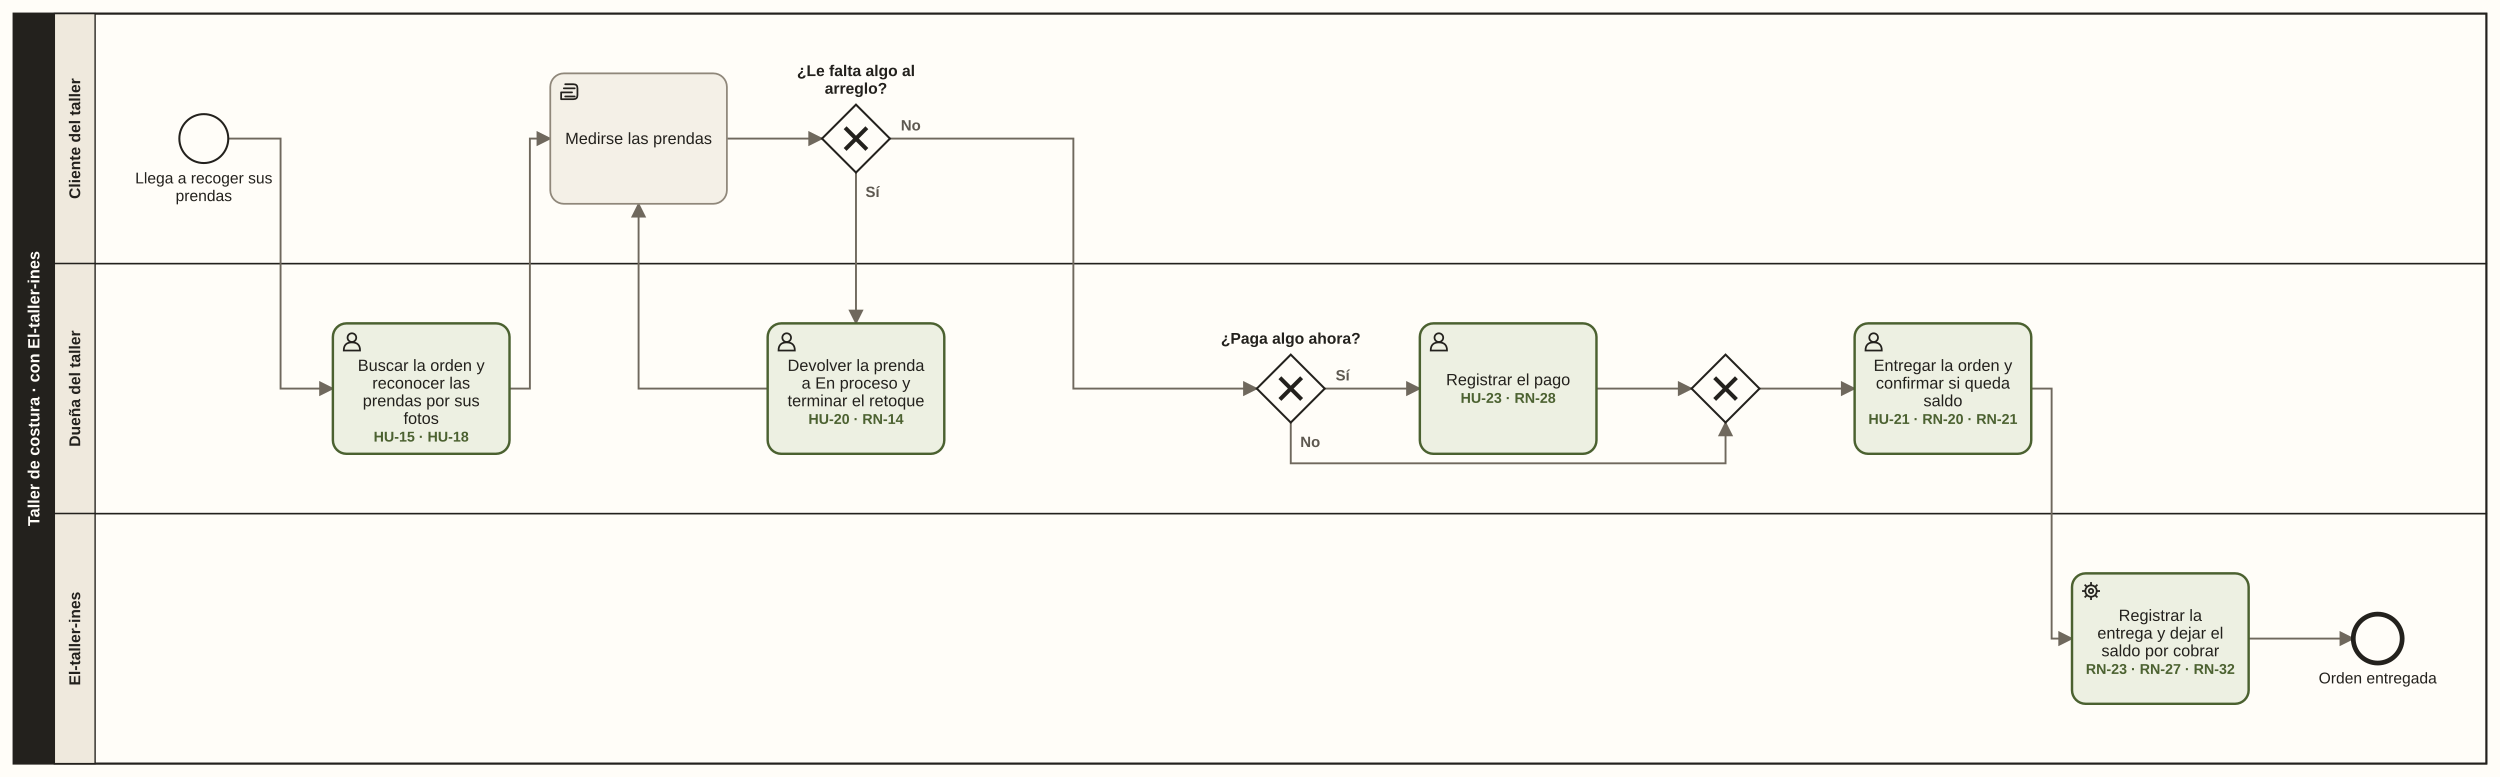
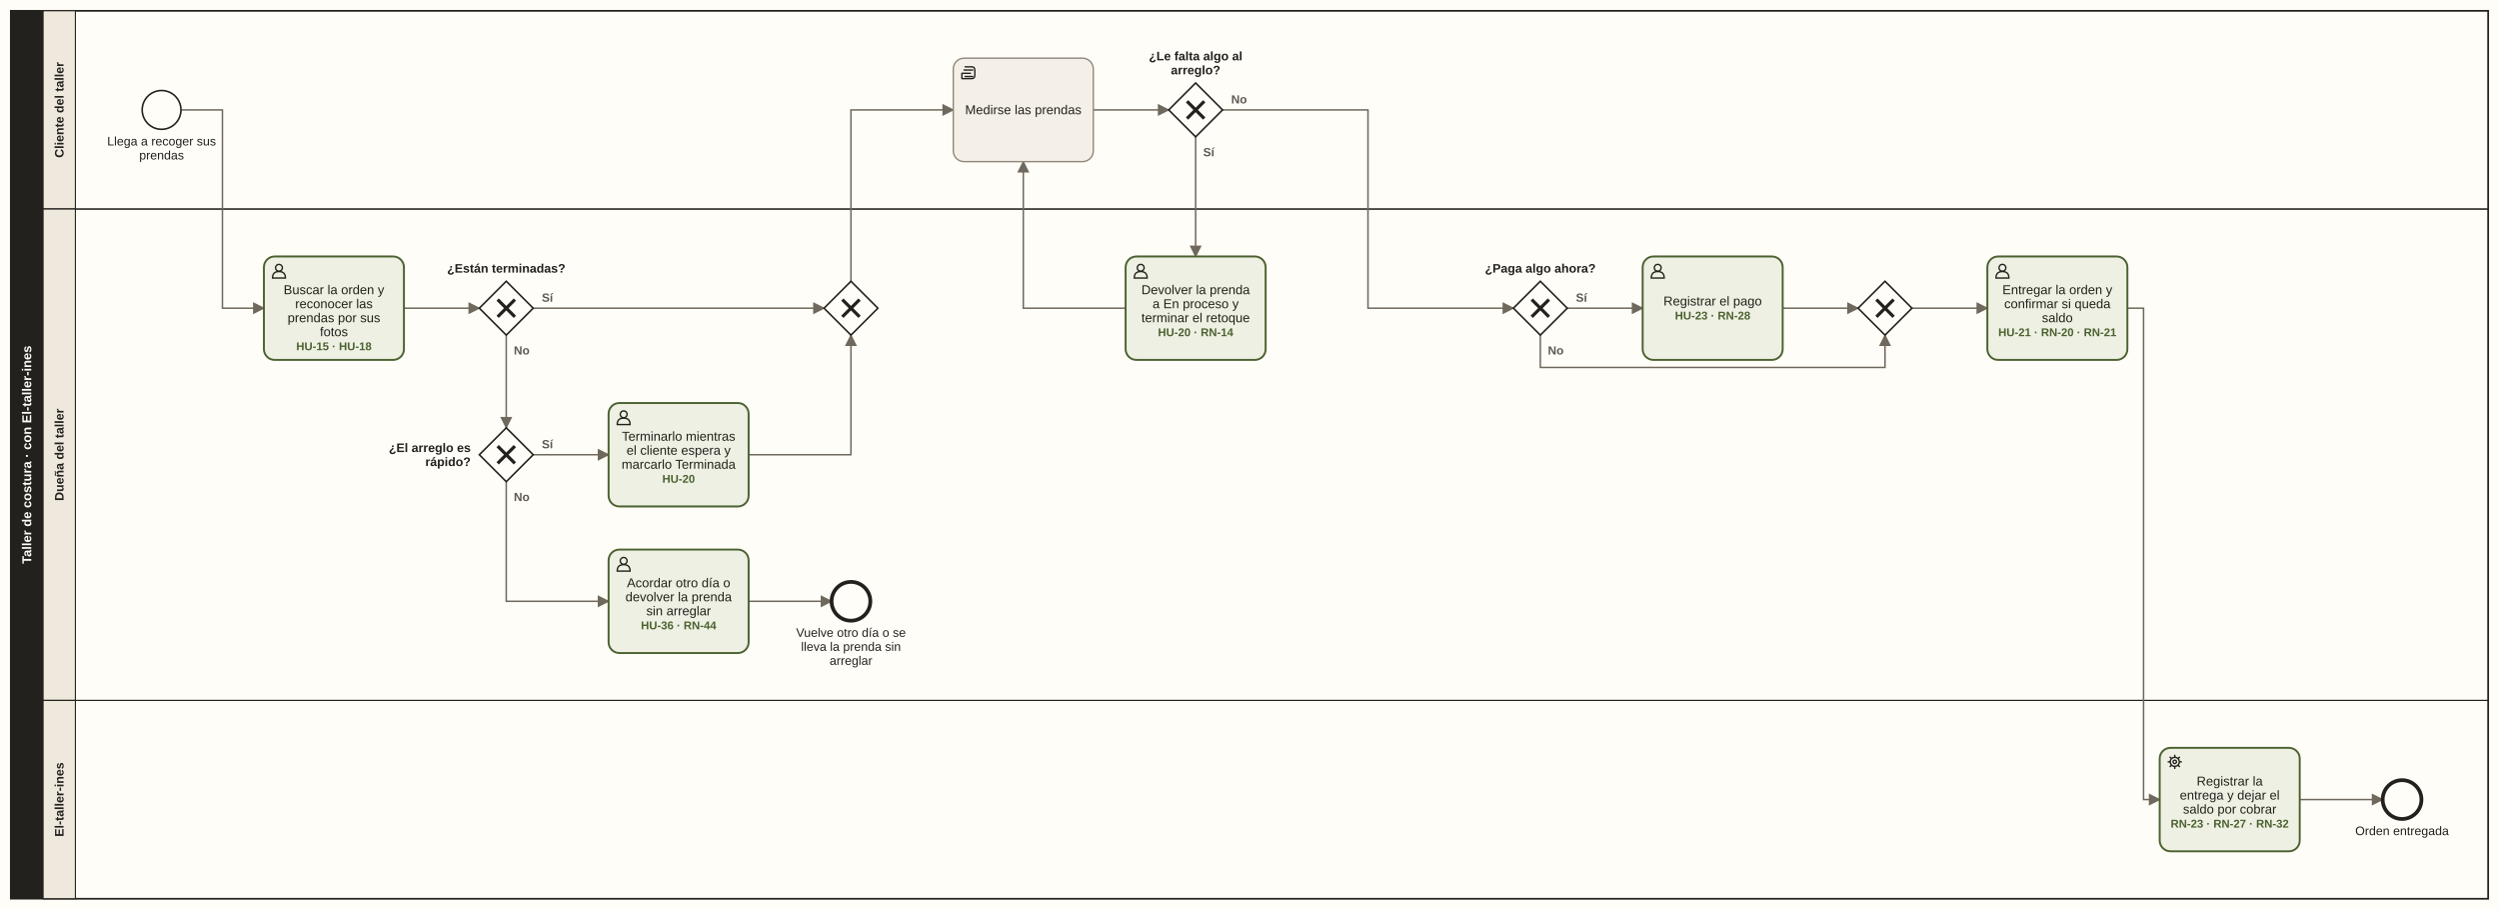
- <svg xmlns="http://www.w3.org/2000/svg" viewBox="0 0 1840 572" width="1840" height="572" font-family="'Source Sans 3', 'Segoe UI', Arial, sans-serif" role="img" aria-label="Taller de costura · con El-taller-ines · Entrega y cobro">
+ <svg xmlns="http://www.w3.org/2000/svg" viewBox="0 0 2320 844" width="2320" height="844" font-family="'Source Sans 3', 'Segoe UI', Arial, sans-serif" role="img" aria-label="Taller de costura · con El-taller-ines · Entrega y cobro">
  <defs>
    <marker id="flecha-propuesto-3-entrega-y-cobro" viewBox="0 0 10 10" refX="9" refY="5" markerWidth="8" markerHeight="8" orient="auto-start-reverse">
      <path d="M0 0 L10 5 L0 10 z" fill="#6f685d" />
    </marker>
  </defs>
-   <rect x="0" y="0" width="1840" height="572" fill="#fffdf8" />
-   <rect x="10" y="10" width="1820" height="552" fill="#fffdf8" stroke="#23211d" stroke-width="1.5" />
-   <rect x="10" y="10" width="30" height="552" fill="#23211d" />
-   <text x="29.0" y="286.0" font-size="12" font-weight="600" fill="#fffdf8" text-anchor="middle" transform="rotate(-90 29.0 286.0)">Taller de costura · con El-taller-ines</text>
-   <rect x="40" y="10" width="1790" height="184" fill="none" stroke="#23211d" stroke-width="1" />
+   <rect x="0" y="0" width="2320" height="844" fill="#fffdf8" />
+   <rect x="10" y="10" width="2300" height="824" fill="#fffdf8" stroke="#23211d" stroke-width="1.5" />
+   <rect x="10" y="10" width="30" height="824" fill="#23211d" />
+   <text x="29.0" y="422.0" font-size="12" font-weight="600" fill="#fffdf8" text-anchor="middle" transform="rotate(-90 29.0 422.0)">Taller de costura · con El-taller-ines</text>
+   <rect x="40" y="10" width="2270" height="184" fill="none" stroke="#23211d" stroke-width="1" />
  <rect x="40" y="10" width="30" height="184" fill="#efe9dd" stroke="#23211d" stroke-width="1" />
  <text x="59.0" y="102.0" font-size="11.5" font-weight="600" fill="#23211d" text-anchor="middle" transform="rotate(-90 59.0 102.0)">Cliente del taller</text>
-   <rect x="40" y="194" width="1790" height="184" fill="none" stroke="#23211d" stroke-width="1" />
-   <rect x="40" y="194" width="30" height="184" fill="#efe9dd" stroke="#23211d" stroke-width="1" />
-   <text x="59.0" y="286.0" font-size="11.5" font-weight="600" fill="#23211d" text-anchor="middle" transform="rotate(-90 59.0 286.0)">Dueña del taller</text>
-   <rect x="40" y="378" width="1790" height="184" fill="none" stroke="#23211d" stroke-width="1" />
-   <rect x="40" y="378" width="30" height="184" fill="#efe9dd" stroke="#23211d" stroke-width="1" />
-   <text x="59.0" y="470.0" font-size="11.5" font-weight="600" fill="#23211d" text-anchor="middle" transform="rotate(-90 59.0 470.0)">El-taller-ines</text>
+   <rect x="40" y="194" width="2270" height="456" fill="none" stroke="#23211d" stroke-width="1" />
+   <rect x="40" y="194" width="30" height="456" fill="#efe9dd" stroke="#23211d" stroke-width="1" />
+   <text x="59.0" y="422.0" font-size="11.5" font-weight="600" fill="#23211d" text-anchor="middle" transform="rotate(-90 59.0 422.0)">Dueña del taller</text>
+   <rect x="40" y="650" width="2270" height="184" fill="none" stroke="#23211d" stroke-width="1" />
+   <rect x="40" y="650" width="30" height="184" fill="#efe9dd" stroke="#23211d" stroke-width="1" />
+   <text x="59.0" y="742.0" font-size="11.5" font-weight="600" fill="#23211d" text-anchor="middle" transform="rotate(-90 59.0 742.0)">El-taller-ines</text>
  <polyline points="168.0,102.0 206.5,102.0 206.5,286.0 245.0,286.0" fill="none" stroke="#6f685d" stroke-width="1.4" marker-end="url(#flecha-propuesto-3-entrega-y-cobro)" />
-   <polyline points="375.0,286.0 390.0,286.0 390.0,102.0 405.0,102.0" fill="none" stroke="#6f685d" stroke-width="1.4" marker-end="url(#flecha-propuesto-3-entrega-y-cobro)" />
-   <polyline points="535.0,102.0 605.0,102.0" fill="none" stroke="#6f685d" stroke-width="1.4" marker-end="url(#flecha-propuesto-3-entrega-y-cobro)" />
-   <polyline points="630.0,127.0 630.0,238.0" fill="none" stroke="#6f685d" stroke-width="1.4" marker-end="url(#flecha-propuesto-3-entrega-y-cobro)" />
-   <text x="637.0" y="145.0" font-size="11" font-weight="600" fill="#5d5850" text-anchor="start">Sí</text>
-   <polyline points="565.0,286.0 470.0,286.0 470.0,150.0" fill="none" stroke="#6f685d" stroke-width="1.4" marker-end="url(#flecha-propuesto-3-entrega-y-cobro)" />
-   <polyline points="655.0,102.0 790.0,102.0 790.0,286.0 925.0,286.0" fill="none" stroke="#6f685d" stroke-width="1.4" marker-end="url(#flecha-propuesto-3-entrega-y-cobro)" />
-   <text x="663.0" y="96.0" font-size="11" font-weight="600" fill="#5d5850" text-anchor="start">No</text>
-   <polyline points="975.0,286.0 1045.0,286.0" fill="none" stroke="#6f685d" stroke-width="1.4" marker-end="url(#flecha-propuesto-3-entrega-y-cobro)" />
-   <text x="983.0" y="280.0" font-size="11" font-weight="600" fill="#5d5850" text-anchor="start">Sí</text>
-   <polyline points="950.0,311.0 950.0,341.0 1270.0,341.0 1270.0,311.0" fill="none" stroke="#6f685d" stroke-width="1.4" marker-end="url(#flecha-propuesto-3-entrega-y-cobro)" />
-   <text x="957.0" y="329.0" font-size="11" font-weight="600" fill="#5d5850" text-anchor="start">No</text>
-   <polyline points="1175.0,286.0 1245.0,286.0" fill="none" stroke="#6f685d" stroke-width="1.4" marker-end="url(#flecha-propuesto-3-entrega-y-cobro)" />
-   <polyline points="1295.0,286.0 1365.0,286.0" fill="none" stroke="#6f685d" stroke-width="1.4" marker-end="url(#flecha-propuesto-3-entrega-y-cobro)" />
-   <polyline points="1495.0,286.0 1510.0,286.0 1510.0,470.0 1525.0,470.0" fill="none" stroke="#6f685d" stroke-width="1.4" marker-end="url(#flecha-propuesto-3-entrega-y-cobro)" />
-   <polyline points="1655.0,470.0 1732.0,470.0" fill="none" stroke="#6f685d" stroke-width="1.4" marker-end="url(#flecha-propuesto-3-entrega-y-cobro)" />
+   <polyline points="375.0,286.0 445.0,286.0" fill="none" stroke="#6f685d" stroke-width="1.4" marker-end="url(#flecha-propuesto-3-entrega-y-cobro)" />
+   <polyline points="495.0,286.0 765.0,286.0" fill="none" stroke="#6f685d" stroke-width="1.4" marker-end="url(#flecha-propuesto-3-entrega-y-cobro)" />
+   <text x="503.0" y="280.0" font-size="11" font-weight="600" fill="#5d5850" text-anchor="start">Sí</text>
+   <polyline points="470.0,311.0 470.0,397.0" fill="none" stroke="#6f685d" stroke-width="1.4" marker-end="url(#flecha-propuesto-3-entrega-y-cobro)" />
+   <text x="477.0" y="329.0" font-size="11" font-weight="600" fill="#5d5850" text-anchor="start">No</text>
+   <polyline points="495.0,422.0 565.0,422.0" fill="none" stroke="#6f685d" stroke-width="1.4" marker-end="url(#flecha-propuesto-3-entrega-y-cobro)" />
+   <text x="503.0" y="416.0" font-size="11" font-weight="600" fill="#5d5850" text-anchor="start">Sí</text>
+   <polyline points="470.0,447.0 470.0,558.0 565.0,558.0" fill="none" stroke="#6f685d" stroke-width="1.4" marker-end="url(#flecha-propuesto-3-entrega-y-cobro)" />
+   <text x="477.0" y="465.0" font-size="11" font-weight="600" fill="#5d5850" text-anchor="start">No</text>
+   <polyline points="695.0,422.0 790.0,422.0 790.0,311.0" fill="none" stroke="#6f685d" stroke-width="1.4" marker-end="url(#flecha-propuesto-3-entrega-y-cobro)" />
+   <polyline points="695.0,558.0 772.0,558.0" fill="none" stroke="#6f685d" stroke-width="1.4" marker-end="url(#flecha-propuesto-3-entrega-y-cobro)" />
+   <polyline points="790.0,261.0 790.0,102.0 885.0,102.0" fill="none" stroke="#6f685d" stroke-width="1.4" marker-end="url(#flecha-propuesto-3-entrega-y-cobro)" />
+   <polyline points="1015.0,102.0 1085.0,102.0" fill="none" stroke="#6f685d" stroke-width="1.4" marker-end="url(#flecha-propuesto-3-entrega-y-cobro)" />
+   <polyline points="1110.0,127.0 1110.0,238.0" fill="none" stroke="#6f685d" stroke-width="1.4" marker-end="url(#flecha-propuesto-3-entrega-y-cobro)" />
+   <text x="1117.0" y="145.0" font-size="11" font-weight="600" fill="#5d5850" text-anchor="start">Sí</text>
+   <polyline points="1045.0,286.0 950.0,286.0 950.0,150.0" fill="none" stroke="#6f685d" stroke-width="1.4" marker-end="url(#flecha-propuesto-3-entrega-y-cobro)" />
+   <polyline points="1135.0,102.0 1270.0,102.0 1270.0,286.0 1405.0,286.0" fill="none" stroke="#6f685d" stroke-width="1.4" marker-end="url(#flecha-propuesto-3-entrega-y-cobro)" />
+   <text x="1143.0" y="96.0" font-size="11" font-weight="600" fill="#5d5850" text-anchor="start">No</text>
+   <polyline points="1455.0,286.0 1525.0,286.0" fill="none" stroke="#6f685d" stroke-width="1.4" marker-end="url(#flecha-propuesto-3-entrega-y-cobro)" />
+   <text x="1463.0" y="280.0" font-size="11" font-weight="600" fill="#5d5850" text-anchor="start">Sí</text>
+   <polyline points="1430.0,311.0 1430.0,341.0 1750.0,341.0 1750.0,311.0" fill="none" stroke="#6f685d" stroke-width="1.4" marker-end="url(#flecha-propuesto-3-entrega-y-cobro)" />
+   <text x="1437.0" y="329.0" font-size="11" font-weight="600" fill="#5d5850" text-anchor="start">No</text>
+   <polyline points="1655.0,286.0 1725.0,286.0" fill="none" stroke="#6f685d" stroke-width="1.4" marker-end="url(#flecha-propuesto-3-entrega-y-cobro)" />
+   <polyline points="1775.0,286.0 1845.0,286.0" fill="none" stroke="#6f685d" stroke-width="1.4" marker-end="url(#flecha-propuesto-3-entrega-y-cobro)" />
+   <polyline points="1975.0,286.0 1990.0,286.0 1990.0,742.0 2005.0,742.0" fill="none" stroke="#6f685d" stroke-width="1.4" marker-end="url(#flecha-propuesto-3-entrega-y-cobro)" />
+   <polyline points="2135.0,742.0 2212.0,742.0" fill="none" stroke="#6f685d" stroke-width="1.4" marker-end="url(#flecha-propuesto-3-entrega-y-cobro)" />
  <circle cx="150.0" cy="102.0" r="18.0" fill="#fffdf8" stroke="#23211d" stroke-width="1.5" />
  <text x="150.0" y="135.0" font-size="11.5" font-weight="400" fill="#23211d" text-anchor="middle">Llega a recoger sus</text>
  <text x="150.0" y="148.0" font-size="11.5" font-weight="400" fill="#23211d" text-anchor="middle">prendas</text>
  <rect x="245.0" y="238.0" width="130" height="96" rx="10" fill="#edf0e2" stroke="#4b6130" stroke-width="1.8" />
  <circle cx="259.0" cy="248.5" r="3.2" stroke="#23211d" stroke-width="1.3" fill="none" />
  <path d="M253.0 258.0 q0 -6 6 -6 q6 0 6 6 z" stroke="#23211d" stroke-width="1.3" fill="none" />
  <text x="310.0" y="273.0" font-size="12" font-weight="400" fill="#23211d" text-anchor="middle">Buscar la orden y</text>
  <text x="310.0" y="286.0" font-size="12" font-weight="400" fill="#23211d" text-anchor="middle">reconocer las</text>
  <text x="310.0" y="299.0" font-size="12" font-weight="400" fill="#23211d" text-anchor="middle">prendas por sus</text>
  <text x="310.0" y="312.0" font-size="12" font-weight="400" fill="#23211d" text-anchor="middle">fotos</text>
  <text x="310.0" y="325.0" font-size="10.5" font-weight="700" fill="#4b6130" text-anchor="middle">HU-15 · HU-18</text>
-   <rect x="405.0" y="54.0" width="130" height="96" rx="10" fill="#f4f0e7" stroke="#8f877a" stroke-width="1.3" />
-   <path d="M413.0 68.0 h8 M415.0 65.0 h8 M416.0 71.0 h7 M413.0 68.0 v5 h9 q3 0 3 -3 v-5 q0 -3 -3 -3 h-6" stroke="#23211d" stroke-width="1.3" fill="none" stroke-linecap="round" stroke-linejoin="round" />
-   <text x="470.0" y="106.0" font-size="12" font-weight="400" fill="#23211d" text-anchor="middle">Medirse las prendas</text>
-   <path d="M630.0 77.0 L655.0 102.0 L630.0 127.0 L605.0 102.0 z" fill="#fffdf8" stroke="#23211d" stroke-width="1.5" />
-   <path d="M622.0 94.0 L638.0 110.0 M638.0 94.0 L622.0 110.0" stroke="#23211d" stroke-width="3" />
-   <text x="630.0" y="56.0" font-size="11.5" font-weight="600" fill="#23211d" text-anchor="middle">¿Le falta algo al</text>
-   <text x="630.0" y="69.0" font-size="11.5" font-weight="600" fill="#23211d" text-anchor="middle">arreglo?</text>
-   <rect x="565.0" y="238.0" width="130" height="96" rx="10" fill="#edf0e2" stroke="#4b6130" stroke-width="1.8" />
-   <circle cx="579.0" cy="248.5" r="3.2" stroke="#23211d" stroke-width="1.3" fill="none" />
-   <path d="M573.0 258.0 q0 -6 6 -6 q6 0 6 6 z" stroke="#23211d" stroke-width="1.3" fill="none" />
-   <text x="630.0" y="273.0" font-size="12" font-weight="400" fill="#23211d" text-anchor="middle">Devolver la prenda</text>
-   <text x="630.0" y="286.0" font-size="12" font-weight="400" fill="#23211d" text-anchor="middle">a En proceso y</text>
-   <text x="630.0" y="299.0" font-size="12" font-weight="400" fill="#23211d" text-anchor="middle">terminar el retoque</text>
-   <text x="630.0" y="312.0" font-size="10.5" font-weight="700" fill="#4b6130" text-anchor="middle">HU-20 · RN-14</text>
-   <path d="M950.0 261.0 L975.0 286.0 L950.0 311.0 L925.0 286.0 z" fill="#fffdf8" stroke="#23211d" stroke-width="1.5" />
-   <path d="M942.0 278.0 L958.0 294.0 M958.0 278.0 L942.0 294.0" stroke="#23211d" stroke-width="3" />
-   <text x="950.0" y="253.0" font-size="11.5" font-weight="600" fill="#23211d" text-anchor="middle">¿Paga algo ahora?</text>
+   <path d="M470.0 261.0 L495.0 286.0 L470.0 311.0 L445.0 286.0 z" fill="#fffdf8" stroke="#23211d" stroke-width="1.5" />
+   <path d="M462.0 278.0 L478.0 294.0 M478.0 278.0 L462.0 294.0" stroke="#23211d" stroke-width="3" />
+   <text x="470.0" y="253.0" font-size="11.5" font-weight="600" fill="#23211d" text-anchor="middle">¿Están terminadas?</text>
+   <path d="M470.0 397.0 L495.0 422.0 L470.0 447.0 L445.0 422.0 z" fill="#fffdf8" stroke="#23211d" stroke-width="1.5" />
+   <path d="M462.0 414.0 L478.0 430.0 M478.0 414.0 L462.0 430.0" stroke="#23211d" stroke-width="3" />
+   <text x="437.0" y="419.5" font-size="11.5" font-weight="600" fill="#23211d" text-anchor="end">¿El arreglo es</text>
+   <text x="437.0" y="432.5" font-size="11.5" font-weight="600" fill="#23211d" text-anchor="end">rápido?</text>
+   <rect x="565.0" y="374.0" width="130" height="96" rx="10" fill="#edf0e2" stroke="#4b6130" stroke-width="1.8" />
+   <circle cx="579.0" cy="384.5" r="3.2" stroke="#23211d" stroke-width="1.3" fill="none" />
+   <path d="M573.0 394.0 q0 -6 6 -6 q6 0 6 6 z" stroke="#23211d" stroke-width="1.3" fill="none" />
+   <text x="630.0" y="409.0" font-size="12" font-weight="400" fill="#23211d" text-anchor="middle">Terminarlo mientras</text>
+   <text x="630.0" y="422.0" font-size="12" font-weight="400" fill="#23211d" text-anchor="middle">el cliente espera y</text>
+   <text x="630.0" y="435.0" font-size="12" font-weight="400" fill="#23211d" text-anchor="middle">marcarlo Terminada</text>
+   <text x="630.0" y="448.0" font-size="10.5" font-weight="700" fill="#4b6130" text-anchor="middle">HU-20</text>
+   <rect x="565.0" y="510.0" width="130" height="96" rx="10" fill="#edf0e2" stroke="#4b6130" stroke-width="1.8" />
+   <circle cx="579.0" cy="520.5" r="3.2" stroke="#23211d" stroke-width="1.3" fill="none" />
+   <path d="M573.0 530.0 q0 -6 6 -6 q6 0 6 6 z" stroke="#23211d" stroke-width="1.3" fill="none" />
+   <text x="630.0" y="545.0" font-size="12" font-weight="400" fill="#23211d" text-anchor="middle">Acordar otro día o</text>
+   <text x="630.0" y="558.0" font-size="12" font-weight="400" fill="#23211d" text-anchor="middle">devolver la prenda</text>
+   <text x="630.0" y="571.0" font-size="12" font-weight="400" fill="#23211d" text-anchor="middle">sin arreglar</text>
+   <text x="630.0" y="584.0" font-size="10.5" font-weight="700" fill="#4b6130" text-anchor="middle">HU-36 · RN-44</text>
+   <circle cx="790.0" cy="558.0" r="18.0" fill="#fffdf8" stroke="#23211d" stroke-width="3.5" />
+   <text x="790.0" y="591.0" font-size="11.5" font-weight="400" fill="#23211d" text-anchor="middle">Vuelve otro día o se</text>
+   <text x="790.0" y="604.0" font-size="11.5" font-weight="400" fill="#23211d" text-anchor="middle">lleva la prenda sin</text>
+   <text x="790.0" y="617.0" font-size="11.5" font-weight="400" fill="#23211d" text-anchor="middle">arreglar</text>
+   <path d="M790.0 261.0 L815.0 286.0 L790.0 311.0 L765.0 286.0 z" fill="#fffdf8" stroke="#23211d" stroke-width="1.5" />
+   <path d="M782.0 278.0 L798.0 294.0 M798.0 278.0 L782.0 294.0" stroke="#23211d" stroke-width="3" />
+   <rect x="885.0" y="54.0" width="130" height="96" rx="10" fill="#f4f0e7" stroke="#8f877a" stroke-width="1.3" />
+   <path d="M893.0 68.0 h8 M895.0 65.0 h8 M896.0 71.0 h7 M893.0 68.0 v5 h9 q3 0 3 -3 v-5 q0 -3 -3 -3 h-6" stroke="#23211d" stroke-width="1.3" fill="none" stroke-linecap="round" stroke-linejoin="round" />
+   <text x="950.0" y="106.0" font-size="12" font-weight="400" fill="#23211d" text-anchor="middle">Medirse las prendas</text>
+   <path d="M1110.0 77.0 L1135.0 102.0 L1110.0 127.0 L1085.0 102.0 z" fill="#fffdf8" stroke="#23211d" stroke-width="1.5" />
+   <path d="M1102.0 94.0 L1118.0 110.0 M1118.0 94.0 L1102.0 110.0" stroke="#23211d" stroke-width="3" />
+   <text x="1110.0" y="56.0" font-size="11.5" font-weight="600" fill="#23211d" text-anchor="middle">¿Le falta algo al</text>
+   <text x="1110.0" y="69.0" font-size="11.5" font-weight="600" fill="#23211d" text-anchor="middle">arreglo?</text>
  <rect x="1045.0" y="238.0" width="130" height="96" rx="10" fill="#edf0e2" stroke="#4b6130" stroke-width="1.8" />
  <circle cx="1059.0" cy="248.5" r="3.2" stroke="#23211d" stroke-width="1.3" fill="none" />
  <path d="M1053.0 258.0 q0 -6 6 -6 q6 0 6 6 z" stroke="#23211d" stroke-width="1.3" fill="none" />
-   <text x="1110.0" y="283.5" font-size="12" font-weight="400" fill="#23211d" text-anchor="middle">Registrar el pago</text>
-   <text x="1110.0" y="296.5" font-size="10.5" font-weight="700" fill="#4b6130" text-anchor="middle">HU-23 · RN-28</text>
-   <path d="M1270.0 261.0 L1295.0 286.0 L1270.0 311.0 L1245.0 286.0 z" fill="#fffdf8" stroke="#23211d" stroke-width="1.5" />
-   <path d="M1262.0 278.0 L1278.0 294.0 M1278.0 278.0 L1262.0 294.0" stroke="#23211d" stroke-width="3" />
-   <rect x="1365.0" y="238.0" width="130" height="96" rx="10" fill="#edf0e2" stroke="#4b6130" stroke-width="1.8" />
-   <circle cx="1379.0" cy="248.5" r="3.2" stroke="#23211d" stroke-width="1.3" fill="none" />
-   <path d="M1373.0 258.0 q0 -6 6 -6 q6 0 6 6 z" stroke="#23211d" stroke-width="1.3" fill="none" />
-   <text x="1430.0" y="273.0" font-size="12" font-weight="400" fill="#23211d" text-anchor="middle">Entregar la orden y</text>
-   <text x="1430.0" y="286.0" font-size="12" font-weight="400" fill="#23211d" text-anchor="middle">confirmar si queda</text>
-   <text x="1430.0" y="299.0" font-size="12" font-weight="400" fill="#23211d" text-anchor="middle">saldo</text>
-   <text x="1430.0" y="312.0" font-size="10.5" font-weight="700" fill="#4b6130" text-anchor="middle">HU-21 · RN-20 · RN-21</text>
-   <rect x="1525.0" y="422.0" width="130" height="96" rx="10" fill="#edf0e2" stroke="#4b6130" stroke-width="1.8" />
-   <line x1="1543.2" y1="435.0" x2="1545.6" y2="435.0" stroke="#23211d" stroke-width="1.3" fill="none" />
-   <line x1="1539.0" y1="439.2" x2="1539.0" y2="441.6" stroke="#23211d" stroke-width="1.3" fill="none" />
-   <line x1="1534.8" y1="435.0" x2="1532.4" y2="435.0" stroke="#23211d" stroke-width="1.3" fill="none" />
-   <line x1="1539.0" y1="430.8" x2="1539.0" y2="428.4" stroke="#23211d" stroke-width="1.3" fill="none" />
-   <line x1="1542.0" y1="438.0" x2="1543.7" y2="439.7" stroke="#23211d" stroke-width="1.3" fill="none" />
-   <line x1="1536.0" y1="438.0" x2="1534.3" y2="439.7" stroke="#23211d" stroke-width="1.3" fill="none" />
-   <line x1="1542.0" y1="432.0" x2="1543.7" y2="430.3" stroke="#23211d" stroke-width="1.3" fill="none" />
-   <line x1="1536.0" y1="432.0" x2="1534.3" y2="430.3" stroke="#23211d" stroke-width="1.3" fill="none" />
-   <circle cx="1539.0" cy="435.0" r="4.2" stroke="#23211d" stroke-width="1.3" fill="none" />
-   <circle cx="1539.0" cy="435.0" r="1.6" stroke="#23211d" stroke-width="1.3" fill="none" />
-   <text x="1590.0" y="457.0" font-size="12" font-weight="400" fill="#23211d" text-anchor="middle">Registrar la</text>
-   <text x="1590.0" y="470.0" font-size="12" font-weight="400" fill="#23211d" text-anchor="middle">entrega y dejar el</text>
-   <text x="1590.0" y="483.0" font-size="12" font-weight="400" fill="#23211d" text-anchor="middle">saldo por cobrar</text>
-   <text x="1590.0" y="496.0" font-size="10.5" font-weight="700" fill="#4b6130" text-anchor="middle">RN-23 · RN-27 · RN-32</text>
-   <circle cx="1750.0" cy="470.0" r="18.0" fill="#fffdf8" stroke="#23211d" stroke-width="3.5" />
-   <text x="1750.0" y="503.0" font-size="11.5" font-weight="400" fill="#23211d" text-anchor="middle">Orden entregada</text>
+   <text x="1110.0" y="273.0" font-size="12" font-weight="400" fill="#23211d" text-anchor="middle">Devolver la prenda</text>
+   <text x="1110.0" y="286.0" font-size="12" font-weight="400" fill="#23211d" text-anchor="middle">a En proceso y</text>
+   <text x="1110.0" y="299.0" font-size="12" font-weight="400" fill="#23211d" text-anchor="middle">terminar el retoque</text>
+   <text x="1110.0" y="312.0" font-size="10.5" font-weight="700" fill="#4b6130" text-anchor="middle">HU-20 · RN-14</text>
+   <path d="M1430.0 261.0 L1455.0 286.0 L1430.0 311.0 L1405.0 286.0 z" fill="#fffdf8" stroke="#23211d" stroke-width="1.5" />
+   <path d="M1422.0 278.0 L1438.0 294.0 M1438.0 278.0 L1422.0 294.0" stroke="#23211d" stroke-width="3" />
+   <text x="1430.0" y="253.0" font-size="11.5" font-weight="600" fill="#23211d" text-anchor="middle">¿Paga algo ahora?</text>
+   <rect x="1525.0" y="238.0" width="130" height="96" rx="10" fill="#edf0e2" stroke="#4b6130" stroke-width="1.8" />
+   <circle cx="1539.0" cy="248.5" r="3.2" stroke="#23211d" stroke-width="1.3" fill="none" />
+   <path d="M1533.0 258.0 q0 -6 6 -6 q6 0 6 6 z" stroke="#23211d" stroke-width="1.3" fill="none" />
+   <text x="1590.0" y="283.5" font-size="12" font-weight="400" fill="#23211d" text-anchor="middle">Registrar el pago</text>
+   <text x="1590.0" y="296.5" font-size="10.5" font-weight="700" fill="#4b6130" text-anchor="middle">HU-23 · RN-28</text>
+   <path d="M1750.0 261.0 L1775.0 286.0 L1750.0 311.0 L1725.0 286.0 z" fill="#fffdf8" stroke="#23211d" stroke-width="1.5" />
+   <path d="M1742.0 278.0 L1758.0 294.0 M1758.0 278.0 L1742.0 294.0" stroke="#23211d" stroke-width="3" />
+   <rect x="1845.0" y="238.0" width="130" height="96" rx="10" fill="#edf0e2" stroke="#4b6130" stroke-width="1.8" />
+   <circle cx="1859.0" cy="248.5" r="3.2" stroke="#23211d" stroke-width="1.3" fill="none" />
+   <path d="M1853.0 258.0 q0 -6 6 -6 q6 0 6 6 z" stroke="#23211d" stroke-width="1.3" fill="none" />
+   <text x="1910.0" y="273.0" font-size="12" font-weight="400" fill="#23211d" text-anchor="middle">Entregar la orden y</text>
+   <text x="1910.0" y="286.0" font-size="12" font-weight="400" fill="#23211d" text-anchor="middle">confirmar si queda</text>
+   <text x="1910.0" y="299.0" font-size="12" font-weight="400" fill="#23211d" text-anchor="middle">saldo</text>
+   <text x="1910.0" y="312.0" font-size="10.5" font-weight="700" fill="#4b6130" text-anchor="middle">HU-21 · RN-20 · RN-21</text>
+   <rect x="2005.0" y="694.0" width="130" height="96" rx="10" fill="#edf0e2" stroke="#4b6130" stroke-width="1.8" />
+   <line x1="2023.2" y1="707.0" x2="2025.6" y2="707.0" stroke="#23211d" stroke-width="1.3" fill="none" />
+   <line x1="2019.0" y1="711.2" x2="2019.0" y2="713.6" stroke="#23211d" stroke-width="1.3" fill="none" />
+   <line x1="2014.8" y1="707.0" x2="2012.4" y2="707.0" stroke="#23211d" stroke-width="1.3" fill="none" />
+   <line x1="2019.0" y1="702.8" x2="2019.0" y2="700.4" stroke="#23211d" stroke-width="1.3" fill="none" />
+   <line x1="2022.0" y1="710.0" x2="2023.7" y2="711.7" stroke="#23211d" stroke-width="1.3" fill="none" />
+   <line x1="2016.0" y1="710.0" x2="2014.3" y2="711.7" stroke="#23211d" stroke-width="1.3" fill="none" />
+   <line x1="2022.0" y1="704.0" x2="2023.7" y2="702.3" stroke="#23211d" stroke-width="1.3" fill="none" />
+   <line x1="2016.0" y1="704.0" x2="2014.3" y2="702.3" stroke="#23211d" stroke-width="1.3" fill="none" />
+   <circle cx="2019.0" cy="707.0" r="4.2" stroke="#23211d" stroke-width="1.3" fill="none" />
+   <circle cx="2019.0" cy="707.0" r="1.6" stroke="#23211d" stroke-width="1.3" fill="none" />
+   <text x="2070.0" y="729.0" font-size="12" font-weight="400" fill="#23211d" text-anchor="middle">Registrar la</text>
+   <text x="2070.0" y="742.0" font-size="12" font-weight="400" fill="#23211d" text-anchor="middle">entrega y dejar el</text>
+   <text x="2070.0" y="755.0" font-size="12" font-weight="400" fill="#23211d" text-anchor="middle">saldo por cobrar</text>
+   <text x="2070.0" y="768.0" font-size="10.5" font-weight="700" fill="#4b6130" text-anchor="middle">RN-23 · RN-27 · RN-32</text>
+   <circle cx="2230.0" cy="742.0" r="18.0" fill="#fffdf8" stroke="#23211d" stroke-width="3.5" />
+   <text x="2230.0" y="775.0" font-size="11.5" font-weight="400" fill="#23211d" text-anchor="middle">Orden entregada</text>
</svg>
